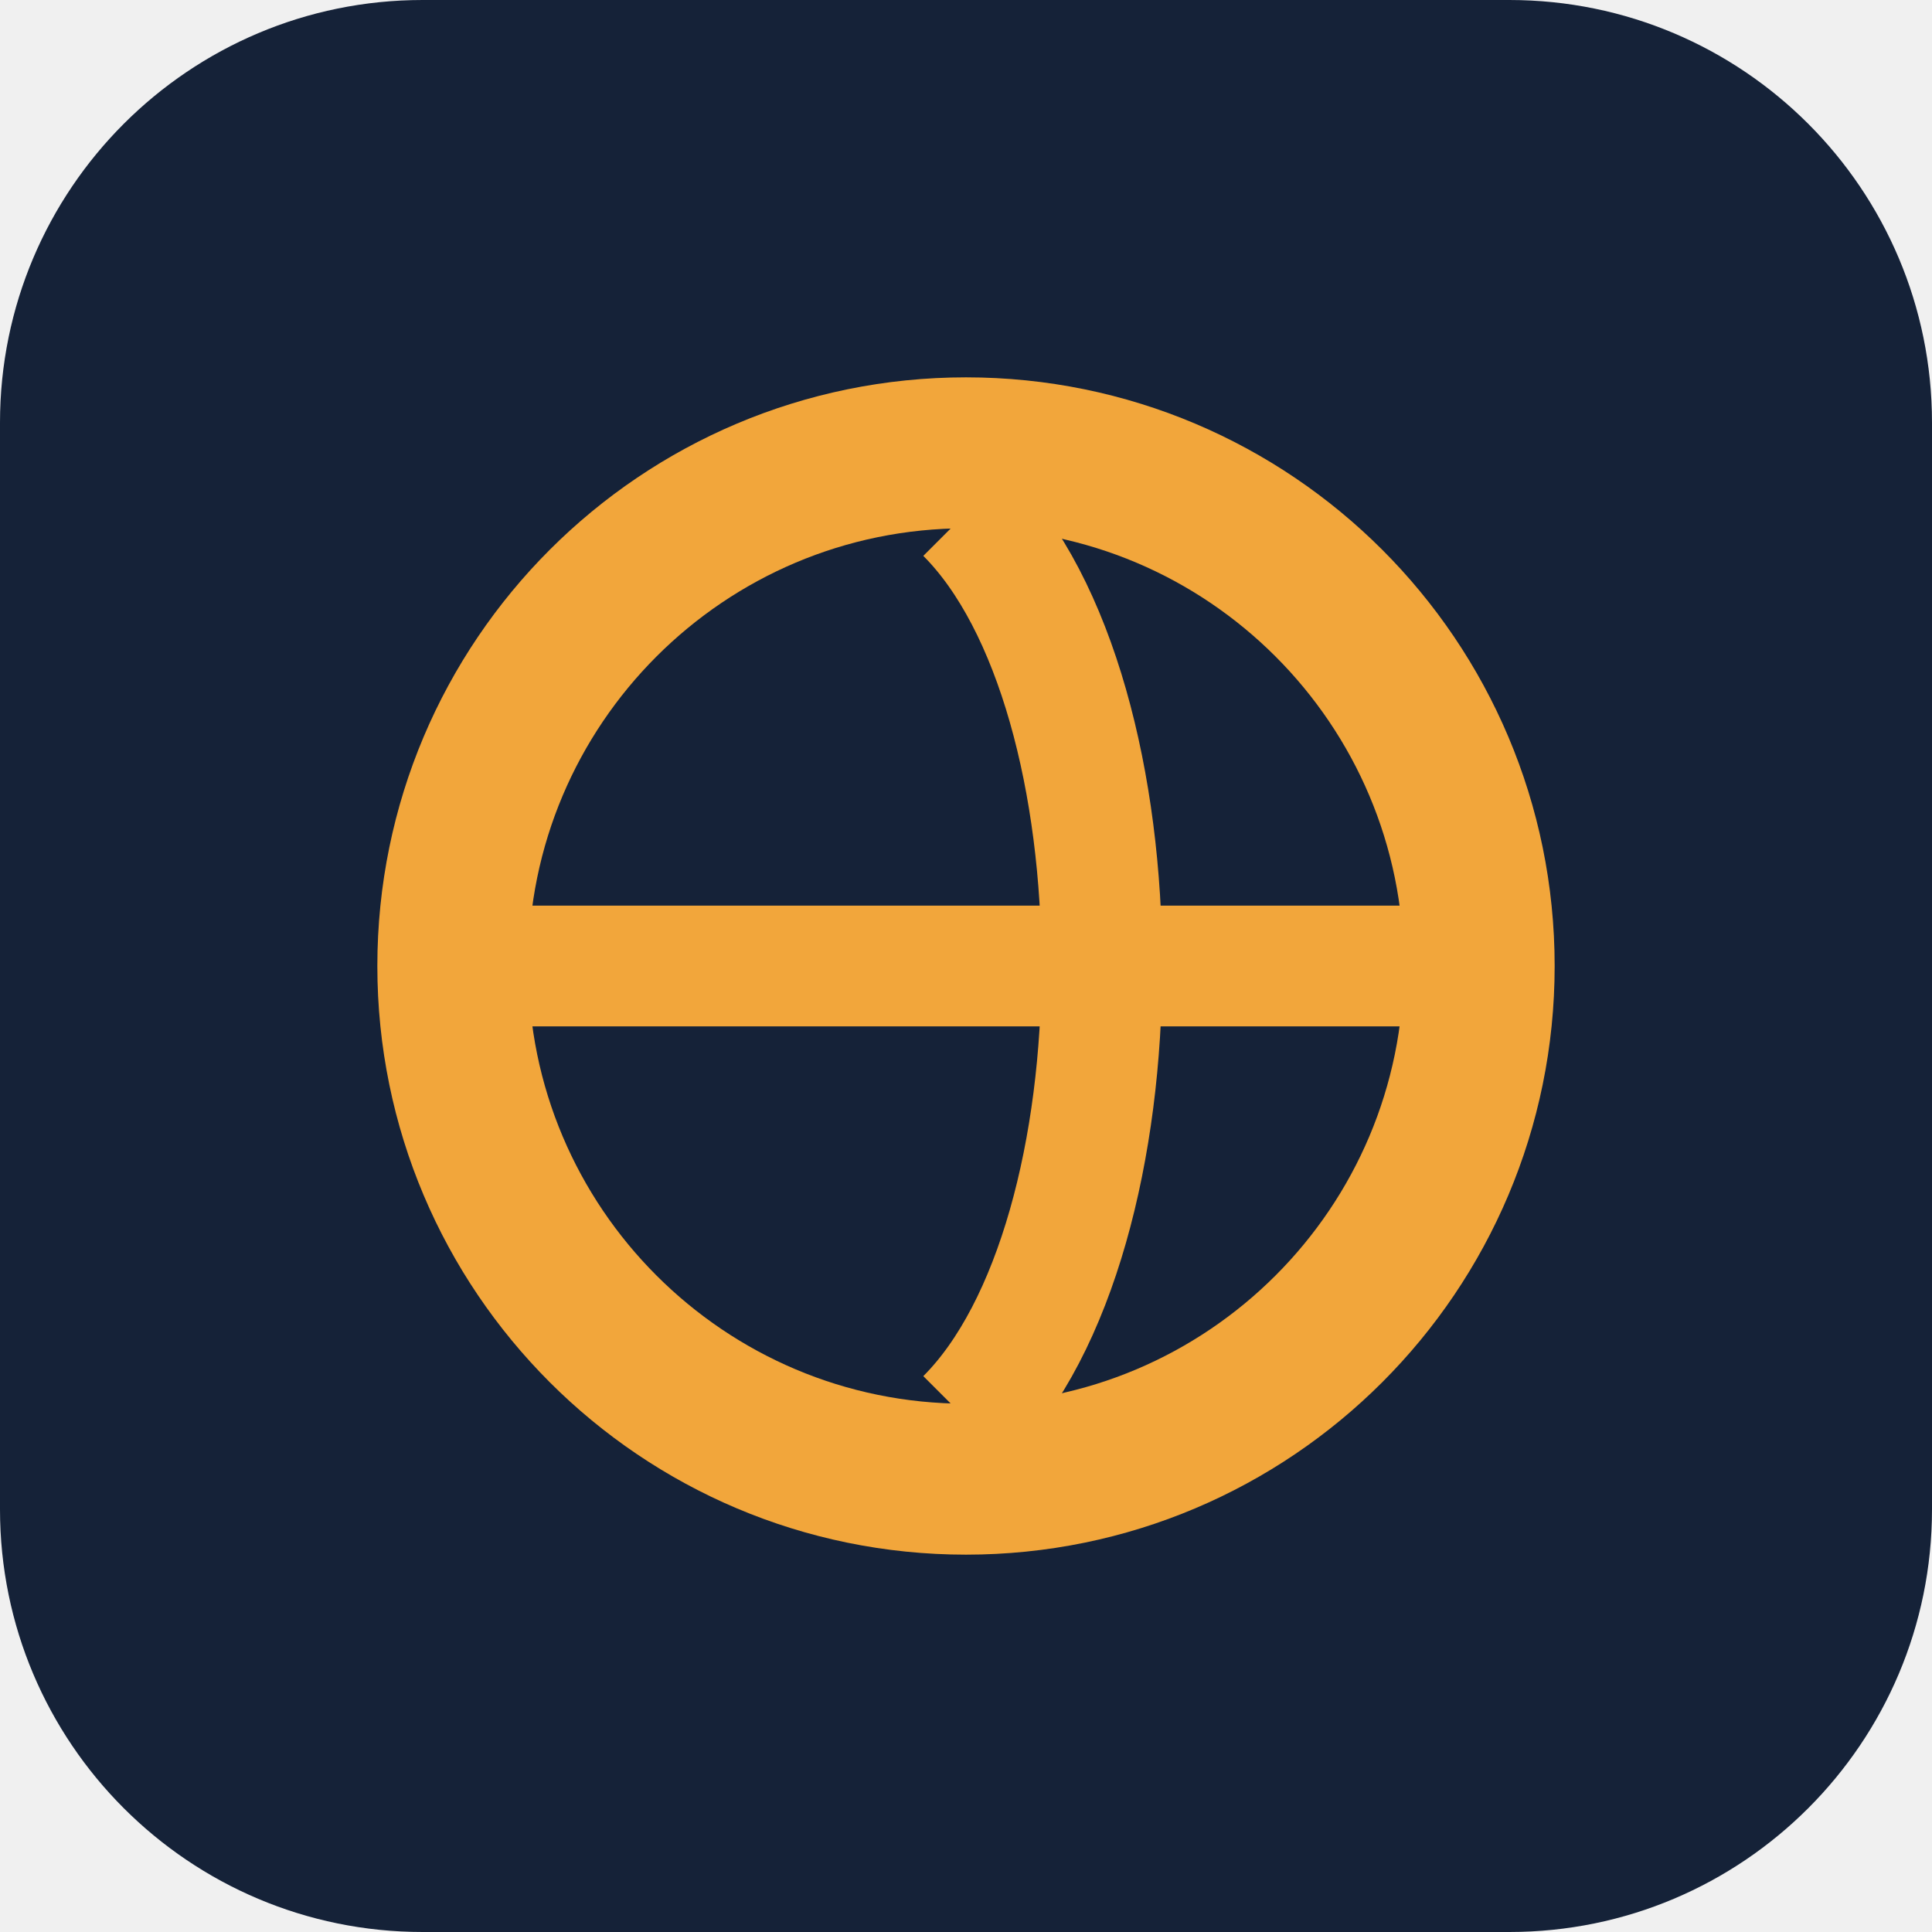
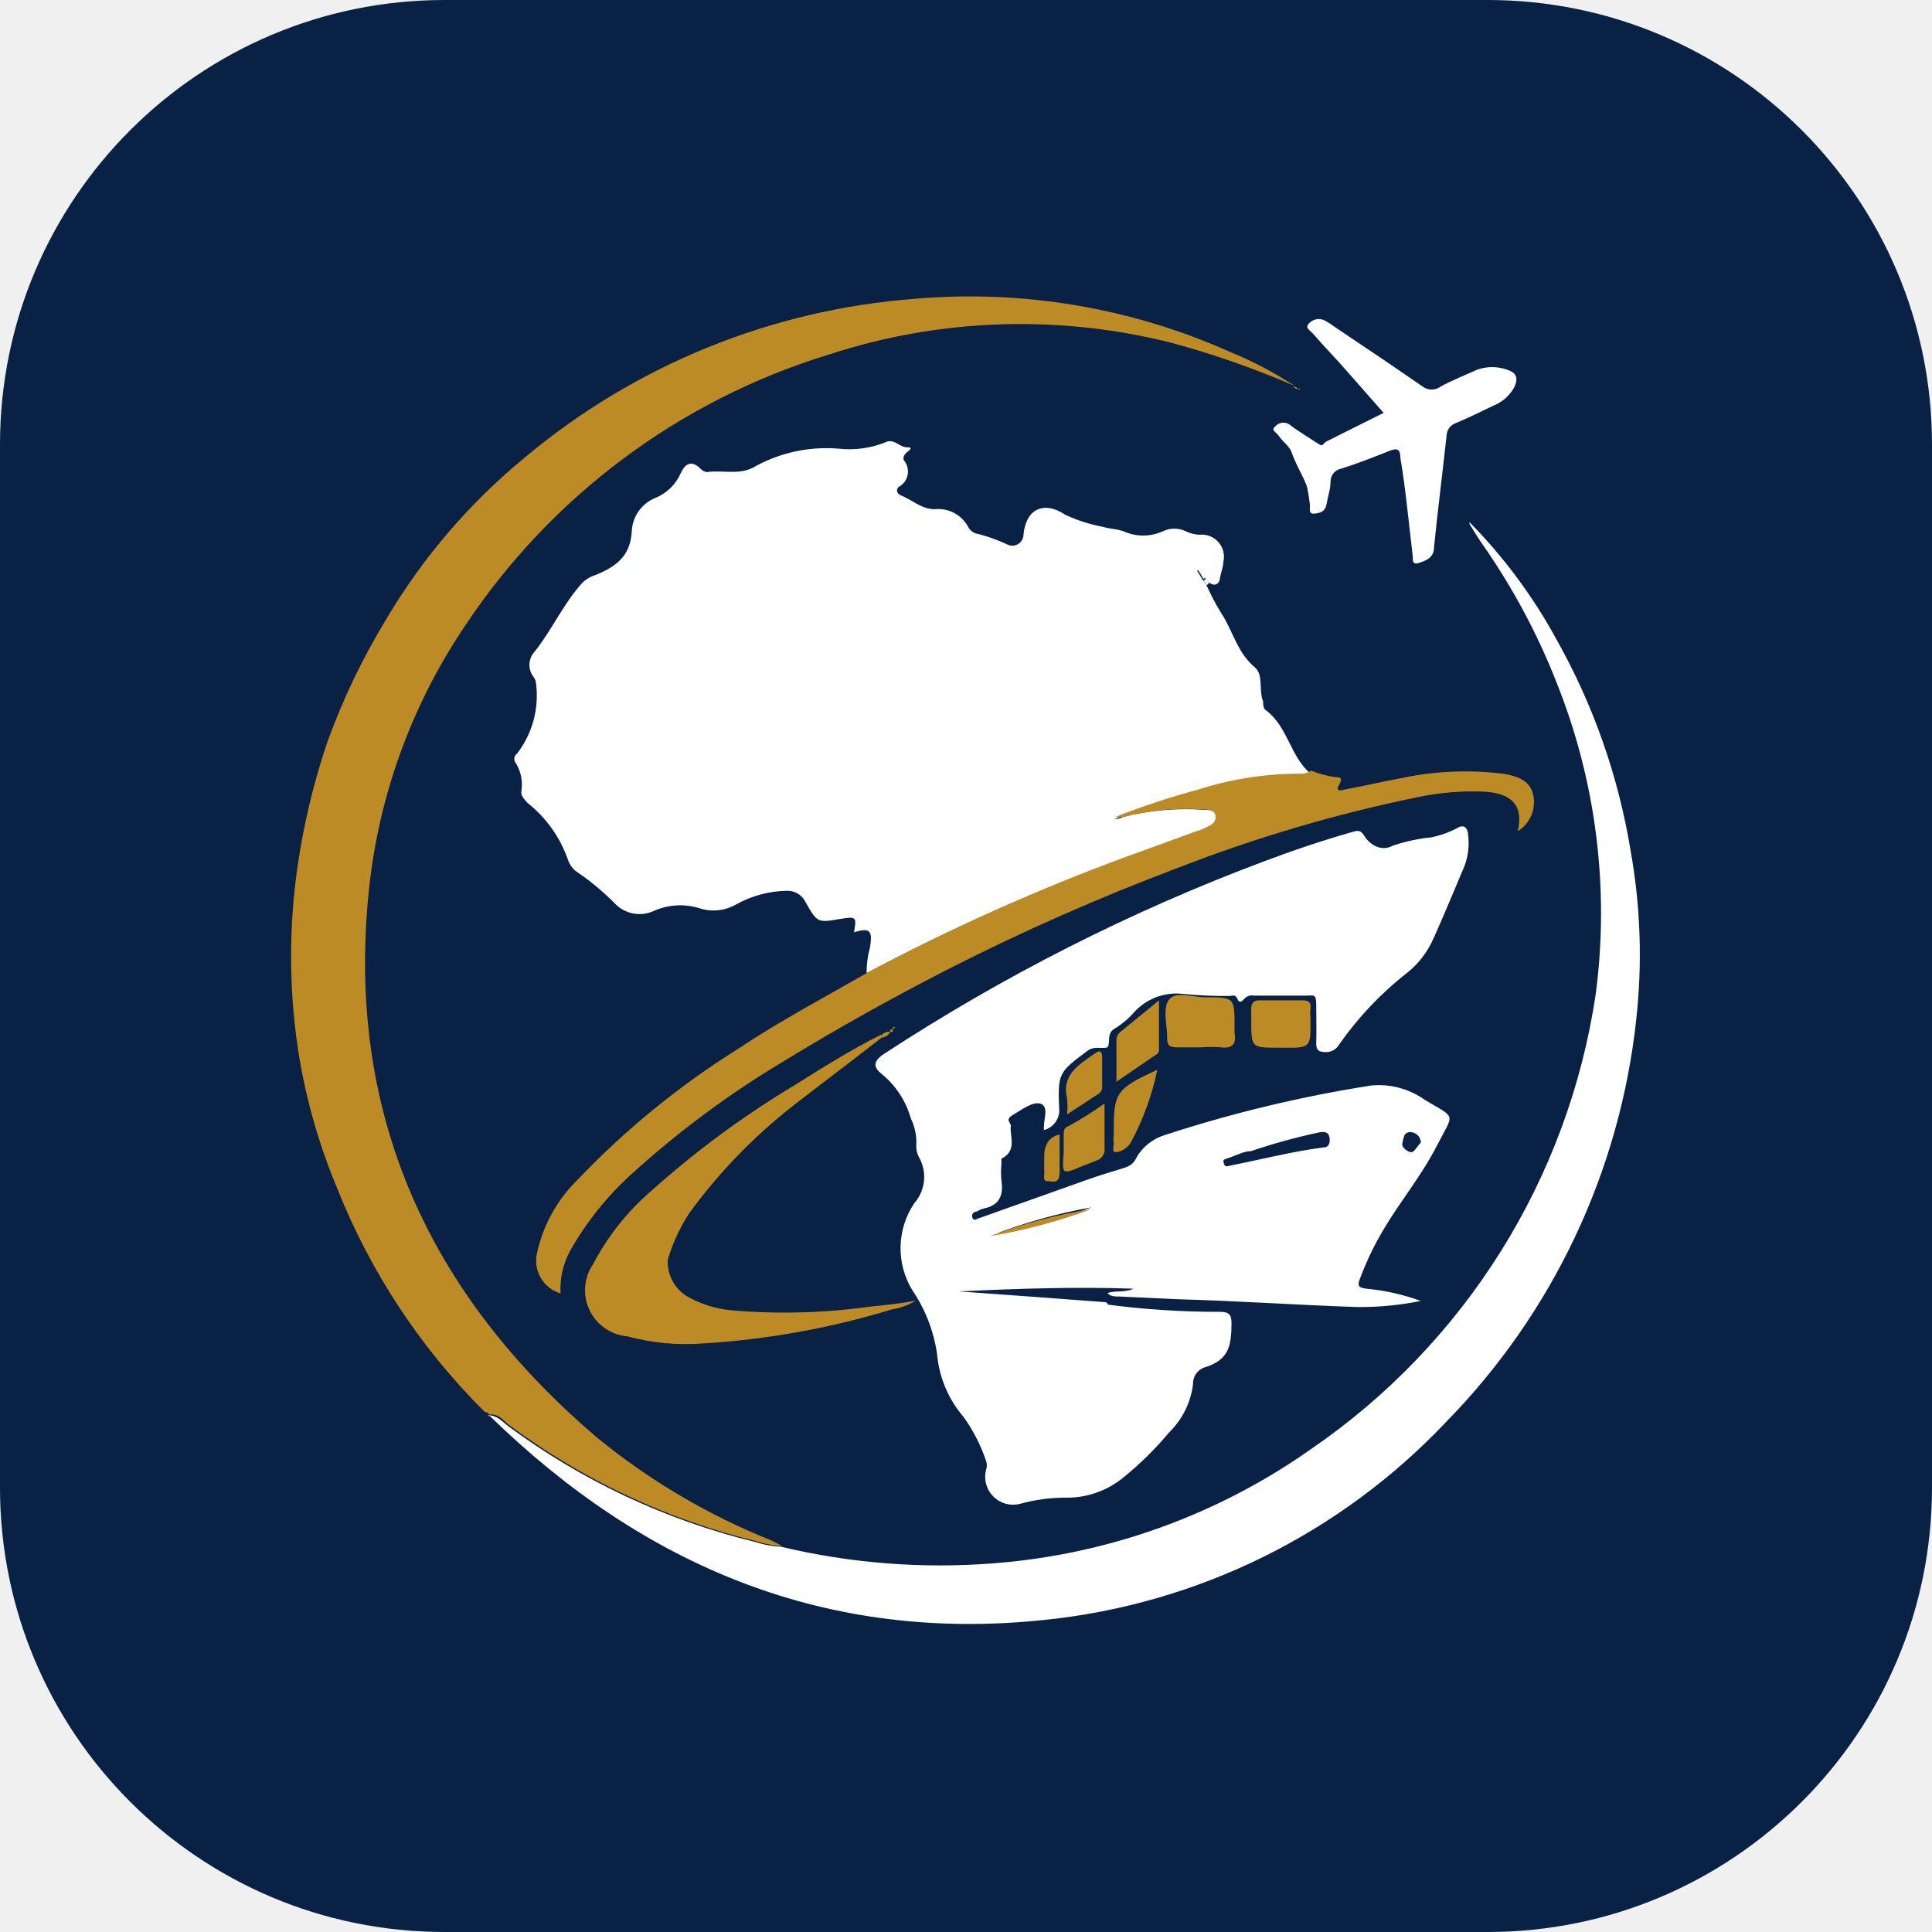
- <svg xmlns="http://www.w3.org/2000/svg" width="64" height="64" viewBox="0 0 64 64">
-   <rect width="64" height="64" rx="14" fill="#152238" />
-   <circle cx="32" cy="32" r="17" fill="none" stroke="#F2A63B" stroke-width="5" />
-   <path d="M32 17c6 6 6 24 0 30" fill="none" stroke="#F2A63B" stroke-width="4" />
-   <path d="M17 32h30" stroke="#F2A63B" stroke-width="4" />
+ <svg xmlns="http://www.w3.org/2000/svg" viewBox="0 0 56.76 56.76">
+   <defs>
+     <style>.cls-1{fill:#082144;}.cls-2{fill:#fff;}.cls-3{fill:#bd8b26;}.cls-4{fill:#fdfdfd;}</style>
+   </defs>
+   <g id="Calque_2" data-name="Calque 2">
+     <g id="Calque_1-2" data-name="Calque 1">
+       <rect class="cls-1" width="56.76" height="56.76" rx="13.06" />
+       <path class="cls-2" d="M25.46,28.59a2.78,2.78,0,0,1,.1-.76c.08-.48,0-.59-.47-.44.08-.46.07-.47-.42-.39-.65.11-.66.11-1-.49a.59.59,0,0,0-.55-.34,3.19,3.19,0,0,0-1.51.41,1.33,1.33,0,0,1-1.07.1,1.91,1.91,0,0,0-1.35.09,1,1,0,0,1-1.13-.23A7.34,7.34,0,0,0,17,25.65a.72.72,0,0,1-.31-.38,3.66,3.66,0,0,0-1.19-1.68c-.1-.11-.21-.22-.18-.36a1.21,1.21,0,0,0-.19-.85.19.19,0,0,1,.06-.24,2.79,2.79,0,0,0,.56-2.05.39.39,0,0,0-.08-.21.57.57,0,0,1,0-.69c.54-.66.87-1.45,1.45-2.08a.94.94,0,0,1,.39-.22c.56-.24,1-.52,1.05-1.26a1.11,1.11,0,0,1,.69-1,1.38,1.38,0,0,0,.75-.73c.12-.26.3-.4.57-.14a.34.34,0,0,0,.19.11c.48-.07,1,.11,1.45-.18a4.33,4.33,0,0,1,2.41-.51A2.87,2.87,0,0,0,26,13c.26-.14.42.14.64.14s.07.09,0,.15-.13.16-.08.24a.51.51,0,0,1-.15.77c-.1.09-.06.2.05.25.33.13.61.41,1,.41a1,1,0,0,1,1,.55.41.41,0,0,0,.29.18,4.83,4.83,0,0,1,.83.3.33.33,0,0,0,.49-.29c.07-.74.59-1,1.22-.58a4.59,4.59,0,0,0,1.12.36c.2.06.41.06.6.13a1.4,1.4,0,0,0,1.15,0,.77.77,0,0,1,.68,0,1,1,0,0,0,.4.1.65.65,0,0,1,.7.8c0,.16-.08.32-.1.49s-.18.25-.34.09l-.1-.12a.19.19,0,0,0-.09-.15.09.09,0,0,0-.14-.05l.07.11.09.15.1.13a7.41,7.41,0,0,0,.44.84c.35.52.47,1.17,1,1.61.26.23.1.65.24,1,0,.09,0,.22.1.27.62.48.7,1.33,1.27,1.83a.54.54,0,0,1-.25.09,9.8,9.8,0,0,0-3.08.47,22.84,22.84,0,0,0-2.42.8A.61.61,0,0,0,33,24a7.51,7.51,0,0,1,2.36-.21c.14,0,.35,0,.38.19s-.15.28-.3.35a1.45,1.45,0,0,1-.29.11l-2.06.75A60.82,60.82,0,0,0,25.46,28.59Z" />
+       <path class="cls-2" d="M30.67,33.2a.54.54,0,0,1,0-.11c0-.23.14-.57-.09-.66s-.57.18-.83.33,0,.24-.06.36c0,.32.17.71-.27.92,0,0,0,.12,0,.18a2.36,2.36,0,0,0,0,.46c.07.45-.07.74-.54.83a.53.53,0,0,0-.17.08c-.08,0-.19.07-.14.19s.16,0,.22,0l3.12-1.11c.36-.13.73-.24,1.09-.35s.34-.27.47-.44a1.47,1.47,0,0,1,.77-.54,38.9,38.9,0,0,1,6.05-1.45,2.33,2.33,0,0,1,1.58.43c.92.55.85.36.36,1.31s-1.07,1.63-1.57,2.47a8.8,8.8,0,0,0-.7,1.45c-.09.22-.06.28.18.31a6.39,6.39,0,0,1,1.6.36,9,9,0,0,1-1.86.18c-1.75-.06-3.51-.18-5.27-.23l-1.73-.08c-.12,0-.26,0-.34-.1.23-.09.48,0,.76-.13-1.75-.06-3.44,0-5.13.08l2.21.16,2,.15c.06,0,.18,0,.16.09s-.12.09-.2.08,0-.11.07-.11a24.71,24.71,0,0,0,3.43.23c.24,0,.34.06.34.32,0,.7-.09,1.08-.75,1.3a.5.5,0,0,0-.38.5,2.37,2.37,0,0,1-.7,1.42A9.91,9.91,0,0,1,33,43.41,2.61,2.61,0,0,1,31.3,44a5,5,0,0,0-1.33.18.82.82,0,0,1-1-1,.39.39,0,0,0,0-.26,4.9,4.9,0,0,0-.66-1.29,3.27,3.27,0,0,1-.78-1.85,4.46,4.46,0,0,0-.73-1.88,2.37,2.37,0,0,1,.06-2.55A1.17,1.17,0,0,0,27,34a.67.67,0,0,1-.08-.37,1.59,1.59,0,0,0-.16-.77,2.58,2.58,0,0,0-.86-1.31c-.25-.2-.25-.37.06-.58A56.73,56.73,0,0,1,37.15,25.3c.85-.32,1.71-.61,2.59-.86.17-.05.24-.05.35.13s.45.49.84.27a5.32,5.32,0,0,1,1.12-.24,2.87,2.87,0,0,0,.76-.27c.2-.13.31,0,.32.18a1.93,1.93,0,0,1-.1.92c-.3.71-.6,1.44-.92,2.15a2.65,2.65,0,0,1-.77,1,9.8,9.8,0,0,0-2,2.11.44.44,0,0,1-.37.22c-.23,0-.31-.05-.3-.29s0-.72,0-1.08-.07-.29-.29-.29c-.51,0-1,0-1.54,0a.3.3,0,0,0-.28.09c-.07.08-.15.15-.21,0s-.16-.07-.24-.08a12.2,12.2,0,0,1-1.35-.06,1.68,1.68,0,0,0-1.47.57,2.45,2.45,0,0,1-.56.46c-.25.15-.07.52-.23.55s-.36-.05-.55.09c-.85.64-.88.64-.83,1.77A.6.6,0,0,1,30.67,33.2Zm8.08.07a17.51,17.51,0,0,0-2,.55c-.21,0-.42.12-.63.19s-.19.06-.16.18.14.06.2.05c.91-.18,1.8-.41,2.72-.53.17,0,.2-.14.18-.29S38.92,33.23,38.75,33.27Zm-9.68,3a16.19,16.19,0,0,0,3-.8A15.43,15.43,0,0,0,29.07,36.32Zm12.67-2.75a.32.32,0,0,0-.3-.26c-.22,0-.2.2-.24.32s.15.26.25.27S41.63,33.68,41.74,33.57Z" />
+       <path class="cls-3" d="M14.25,41.49a19.31,19.31,0,0,1-4.34-6.57A17.51,17.51,0,0,1,8.8,31.11a18.39,18.39,0,0,1-.06-5.64,20.63,20.63,0,0,1,.87-3.65,20.06,20.06,0,0,1,1.75-3.65,18,18,0,0,1,4.06-4.73A20.2,20.2,0,0,1,26.86,8.78a18.72,18.72,0,0,1,9.28,1.56,11.08,11.08,0,0,1,1.9,1l0,0a26.32,26.32,0,0,0-3.59-1.26,18.11,18.11,0,0,0-10.11.34,19.76,19.76,0,0,0-10.7,8,17,17,0,0,0-2.8,7.71c-.69,6.58,1.75,11.9,6.73,16.13a19.6,19.6,0,0,0,5.1,3l.31.16a2.83,2.83,0,0,1-.76-.14,20.26,20.26,0,0,1-7.26-3.41c-.17-.13-.31-.35-.58-.31h0C14.35,41.51,14.3,41.5,14.25,41.49Z" />
+       <path class="cls-2" d="M14.34,41.58c.27,0,.41.18.58.31a20.26,20.26,0,0,0,7.26,3.41,2.83,2.83,0,0,0,.76.14,20.11,20.11,0,0,0,6.23.49,18.65,18.65,0,0,0,9.35-3.36,19.71,19.71,0,0,0,8.36-13.36A18.22,18.22,0,0,0,45.71,20a19.51,19.51,0,0,0-2.15-4c-.14-.2-.26-.4-.39-.61l0-.05a15.38,15.38,0,0,1,2.56,3.45,18.85,18.85,0,0,1,2.17,6.17,17.32,17.32,0,0,1,.17,5,19.94,19.94,0,0,1-5.59,11.82A18.89,18.89,0,0,1,30.7,47.59c-6.39.68-11.76-1.55-16.32-6C14.36,41.63,14.35,41.6,14.34,41.58Z" />
+       <path class="cls-3" d="M25.46,28.59a60.82,60.82,0,0,1,7.6-3.41l2.06-.75a1.45,1.45,0,0,0,.29-.11c.15-.07.33-.15.3-.35s-.24-.18-.38-.19A7.51,7.51,0,0,0,33,24a.61.61,0,0,1-.23,0,22.84,22.84,0,0,1,2.42-.8,9.8,9.8,0,0,1,3.08-.47.54.54,0,0,0,.25-.09,2.91,2.91,0,0,0,.7.19c.13,0,.25,0,.12.23s.11.15.19.13c.57-.1,1.13-.24,1.69-.34a9,9,0,0,1,3-.11c.36.07.73.19.82.6a1,1,0,0,1-.45,1.08h0c.17-.72-.14-1.1-.94-1.16a7.8,7.8,0,0,0-2,.16,43.58,43.58,0,0,0-7.08,2.09,66.73,66.73,0,0,0-6.65,2.93c-1.66.85-3.3,1.76-4.9,2.74a28,28,0,0,0-4.44,3.29,9,9,0,0,0-1.82,2.26A2.3,2.3,0,0,0,16.47,38a1,1,0,0,1-.69-1.2,4.27,4.27,0,0,1,1.15-2.1,24.39,24.39,0,0,1,4.76-3.89C22.9,30,24.19,29.32,25.46,28.59Z" />
+       <path class="cls-3" d="M25.92,30.47c-.87.68-1.75,1.34-2.6,2a15.91,15.91,0,0,0-3.07,3.17A5.28,5.28,0,0,0,19.62,37a1.19,1.19,0,0,0,.54,1.07,3.23,3.23,0,0,0,1.38.43,18.08,18.08,0,0,0,4-.11c.46-.05.91-.09,1.37-.18a2,2,0,0,1-.71.26,24,24,0,0,1-5.56,1,6.6,6.6,0,0,1-2.21-.21,1.36,1.36,0,0,1-1-2.13A7.27,7.27,0,0,1,19.12,35a27.41,27.41,0,0,1,4.21-3.11c.83-.52,1.67-1.05,2.55-1.49Z" />
+       <path class="cls-2" d="M40.65,12.13,39.39,10.7c-.26-.29-.54-.58-.8-.88-.07-.09-.26-.18-.15-.3a.39.39,0,0,1,.49-.1,3.53,3.53,0,0,1,.32.21c.85.57,1.7,1.14,2.55,1.73a.44.44,0,0,0,.52,0c.35-.19.72-.34,1.08-.5a1.3,1.3,0,0,1,.87,0c.3.09.34.27.21.53a1.19,1.19,0,0,1-.59.52c-.37.18-.74.36-1.12.52a.4.4,0,0,0-.27.36c-.12,1.1-.26,2.19-.37,3.29,0,.3-.23.39-.45.46s-.16-.13-.18-.24c-.12-1-.2-1.91-.36-2.86,0-.26-.11-.28-.33-.19-.47.19-.94.37-1.41.52a.38.38,0,0,0-.31.37c0,.23-.08.45-.12.68s-.22.26-.38.27-.09-.19-.11-.29a4.89,4.89,0,0,0-.09-.53c-.13-.33-.33-.64-.45-1-.07-.17-.25-.29-.36-.45s-.26-.17-.1-.31a.32.32,0,0,1,.45,0c.23.17.47.31.71.47s.18.11.31,0C39.5,12.7,40.05,12.43,40.65,12.13Z" />
+       <path class="cls-3" d="M35.28,30.77c-.22,0-.44,0-.65,0s-.35,0-.34-.29-.15-.87.06-1.12.7-.06,1.07-.06c.85,0,.85,0,.85.89a.85.85,0,0,0,0,.16c.06.34-.08.46-.41.42a3.75,3.75,0,0,0-.58,0Z" />
+       <path class="cls-3" d="M37.66,30.78h-.11c-.79,0-.79,0-.79-.82,0-.11,0-.23,0-.34s.05-.23.22-.23c.44,0,.87,0,1.31,0,.16,0,.23.07.21.23s0,.21,0,.31C38.51,30.79,38.51,30.79,37.66,30.78Z" />
+       <path class="cls-3" d="M32.8,31.78V30.56a.3.3,0,0,1,.11-.24l1.14-.93v1.46c0,.09-.07.13-.14.17Z" />
+       <path class="cls-3" d="M32.45,32.42c0,.49,0,.9,0,1.3a.34.34,0,0,1-.25.38l-.43.17c-.57.24-.57.24-.52-.4,0-.16,0-.33,0-.49s0-.24.13-.29A10.48,10.48,0,0,0,32.45,32.42Z" />
+       <path class="cls-3" d="M34,31.43a7.88,7.88,0,0,1-.78,2.14.66.66,0,0,1-.16.17.52.52,0,0,1-.28.11c-.13,0-.05-.18-.06-.27a1.22,1.22,0,0,1,0-.27C32.72,32.1,32.76,32,34,31.43Z" />
+       <path class="cls-3" d="M31.35,32.74a2.4,2.4,0,0,0,0-.47c-.17-.72.37-1,.83-1.33.16-.12.2,0,.2.11,0,.3,0,.59,0,.88a.23.23,0,0,1-.1.2Z" />
+       <path class="cls-1" d="M38.67,31.66c-.18,0-.35,0-.53,0s-.24,0-.24-.2.09-.22.24-.22l1.15,0c.18,0,.22.08.22.23s-.11.17-.23.17-.4,0-.61,0Z" />
+       <path class="cls-3" d="M31.13,33.33c0,.38,0,.74,0,1.11s-.21.26-.36.26-.08-.18-.09-.28,0-.33,0-.5S30.75,33.41,31.13,33.33Z" />
+       <path class="cls-1" d="M36.2,31.65a1.16,1.16,0,0,1-.27,0c-.08,0,0-.16,0-.25s.08-.11.16-.12.28,0,.42,0,.27,0,.27.2-.13.21-.28.21Z" />
+       <path class="cls-1" d="M37.34,31.66c-.12-.08-.38.13-.39-.19s.26-.19.41-.22.34,0,.34.22S37.47,31.59,37.34,31.66Z" />
+       <path class="cls-1" d="M35.4,31.64c-.12,0-.28.07-.27-.18s.09-.24.26-.23.28,0,.27.2S35.57,31.67,35.4,31.64Z" />
+       <path class="cls-1" d="M34.83,31.46c0,.12,0,.34-.22.34s-.17-.15-.18-.28a.27.27,0,0,1,.25-.32C34.85,31.19,34.84,31.32,34.83,31.46Z" />
+       <path class="cls-3" d="M25.88,30.44a.26.26,0,0,1,.27-.12h0a.28.28,0,0,1-.23.16Z" />
+       <path class="cls-1" d="M43.17,15.31l-.11-.09c.07-.05.11,0,.14,0Z" />
+       <path class="cls-3" d="M38.19,11.41a.15.15,0,0,1-.19-.05l0,0a.14.14,0,0,1,.14.08Z" />
+       <path class="cls-3" d="M26.23,30.24l.08-.06v0h-.09Z" />
+       <path class="cls-3" d="M44.58,24.44v0Z" />
+       <path class="cls-1" d="M14.25,41.49c.05,0,.1,0,.09.09Z" />
+       <path class="cls-3" d="M38.18,11.41l0,.05s-.07,0,0-.05Z" />
+       <path class="cls-3" d="M26.15,30.32c0-.07,0-.08.08-.08h0c0,.07,0,.08-.07.08Z" />
+       <path class="cls-4" d="M35.43,17l.1.12-.07.07-.1-.13Z" />
+       <path class="cls-4" d="M35.34,16.8a.19.19,0,0,1,.09.15l-.07.06-.09-.15Z" />
+       <path class="cls-4" d="M35.27,16.86l-.07-.11a.09.09,0,0,1,.14.05Z" />
+       <path class="cls-3" d="M29.07,36.32a15.43,15.43,0,0,1,3-.8A16.19,16.19,0,0,1,29.07,36.32Z" />
+     </g>
+   </g>
</svg>
